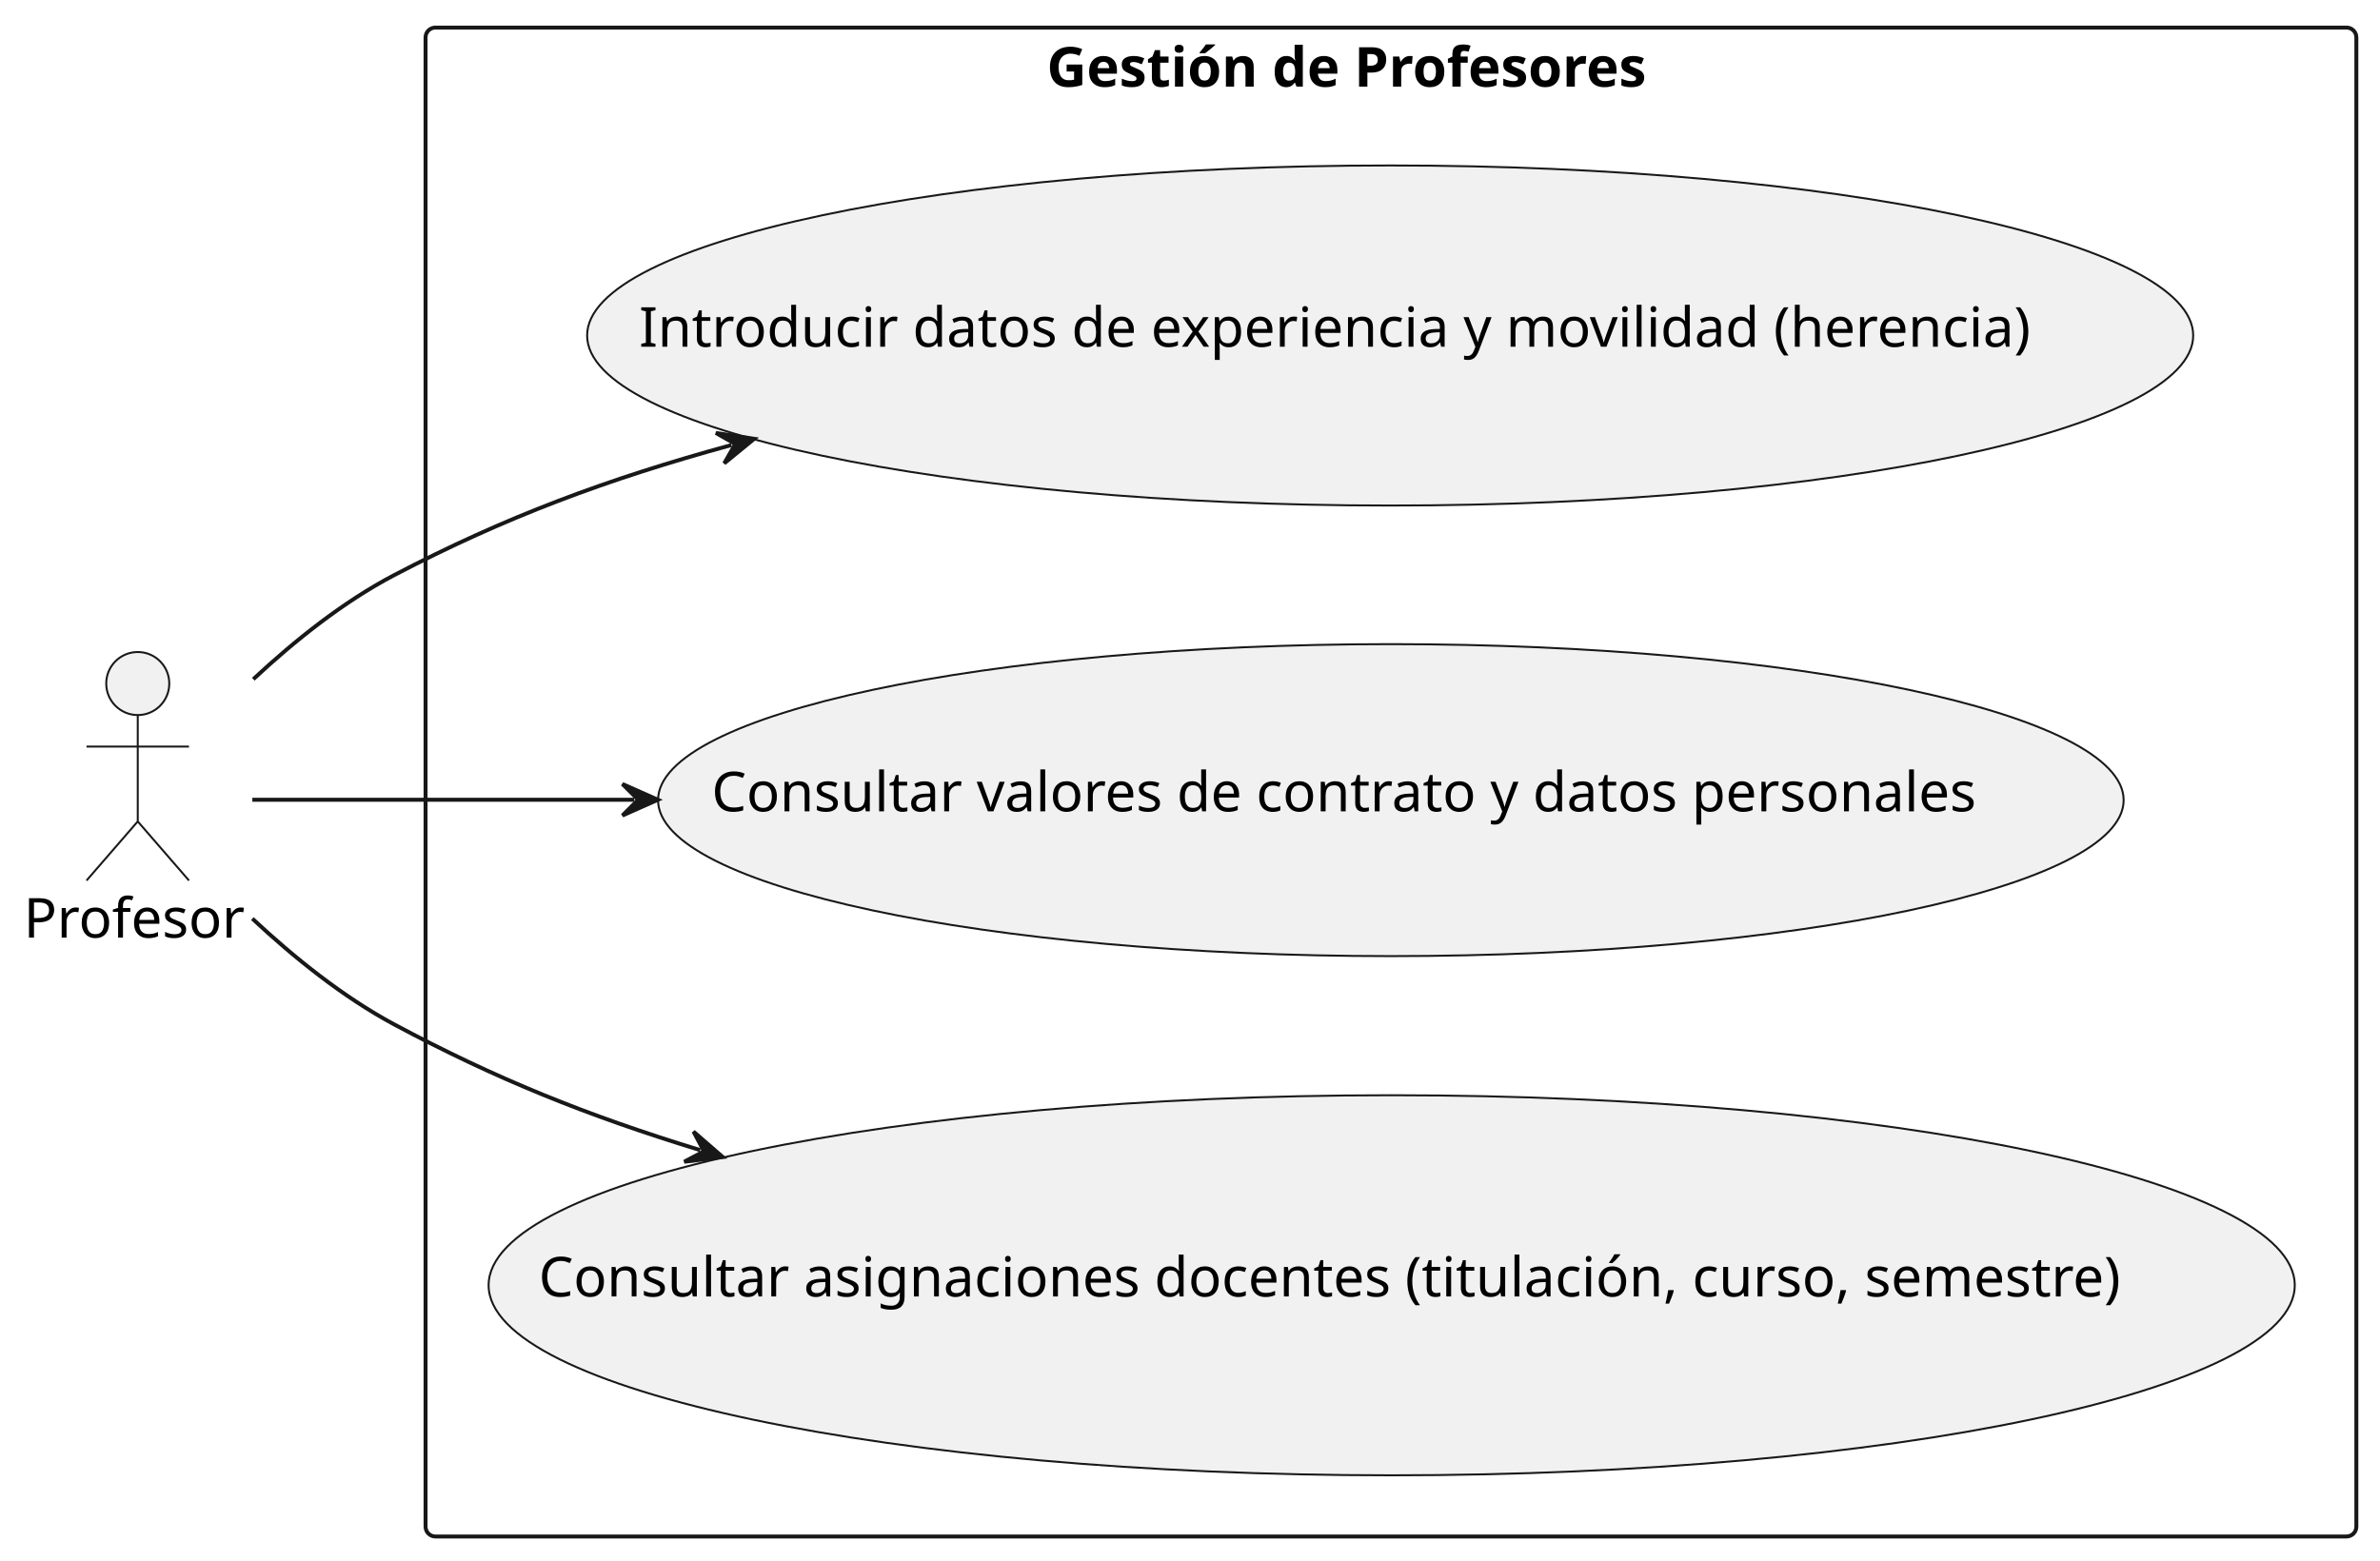
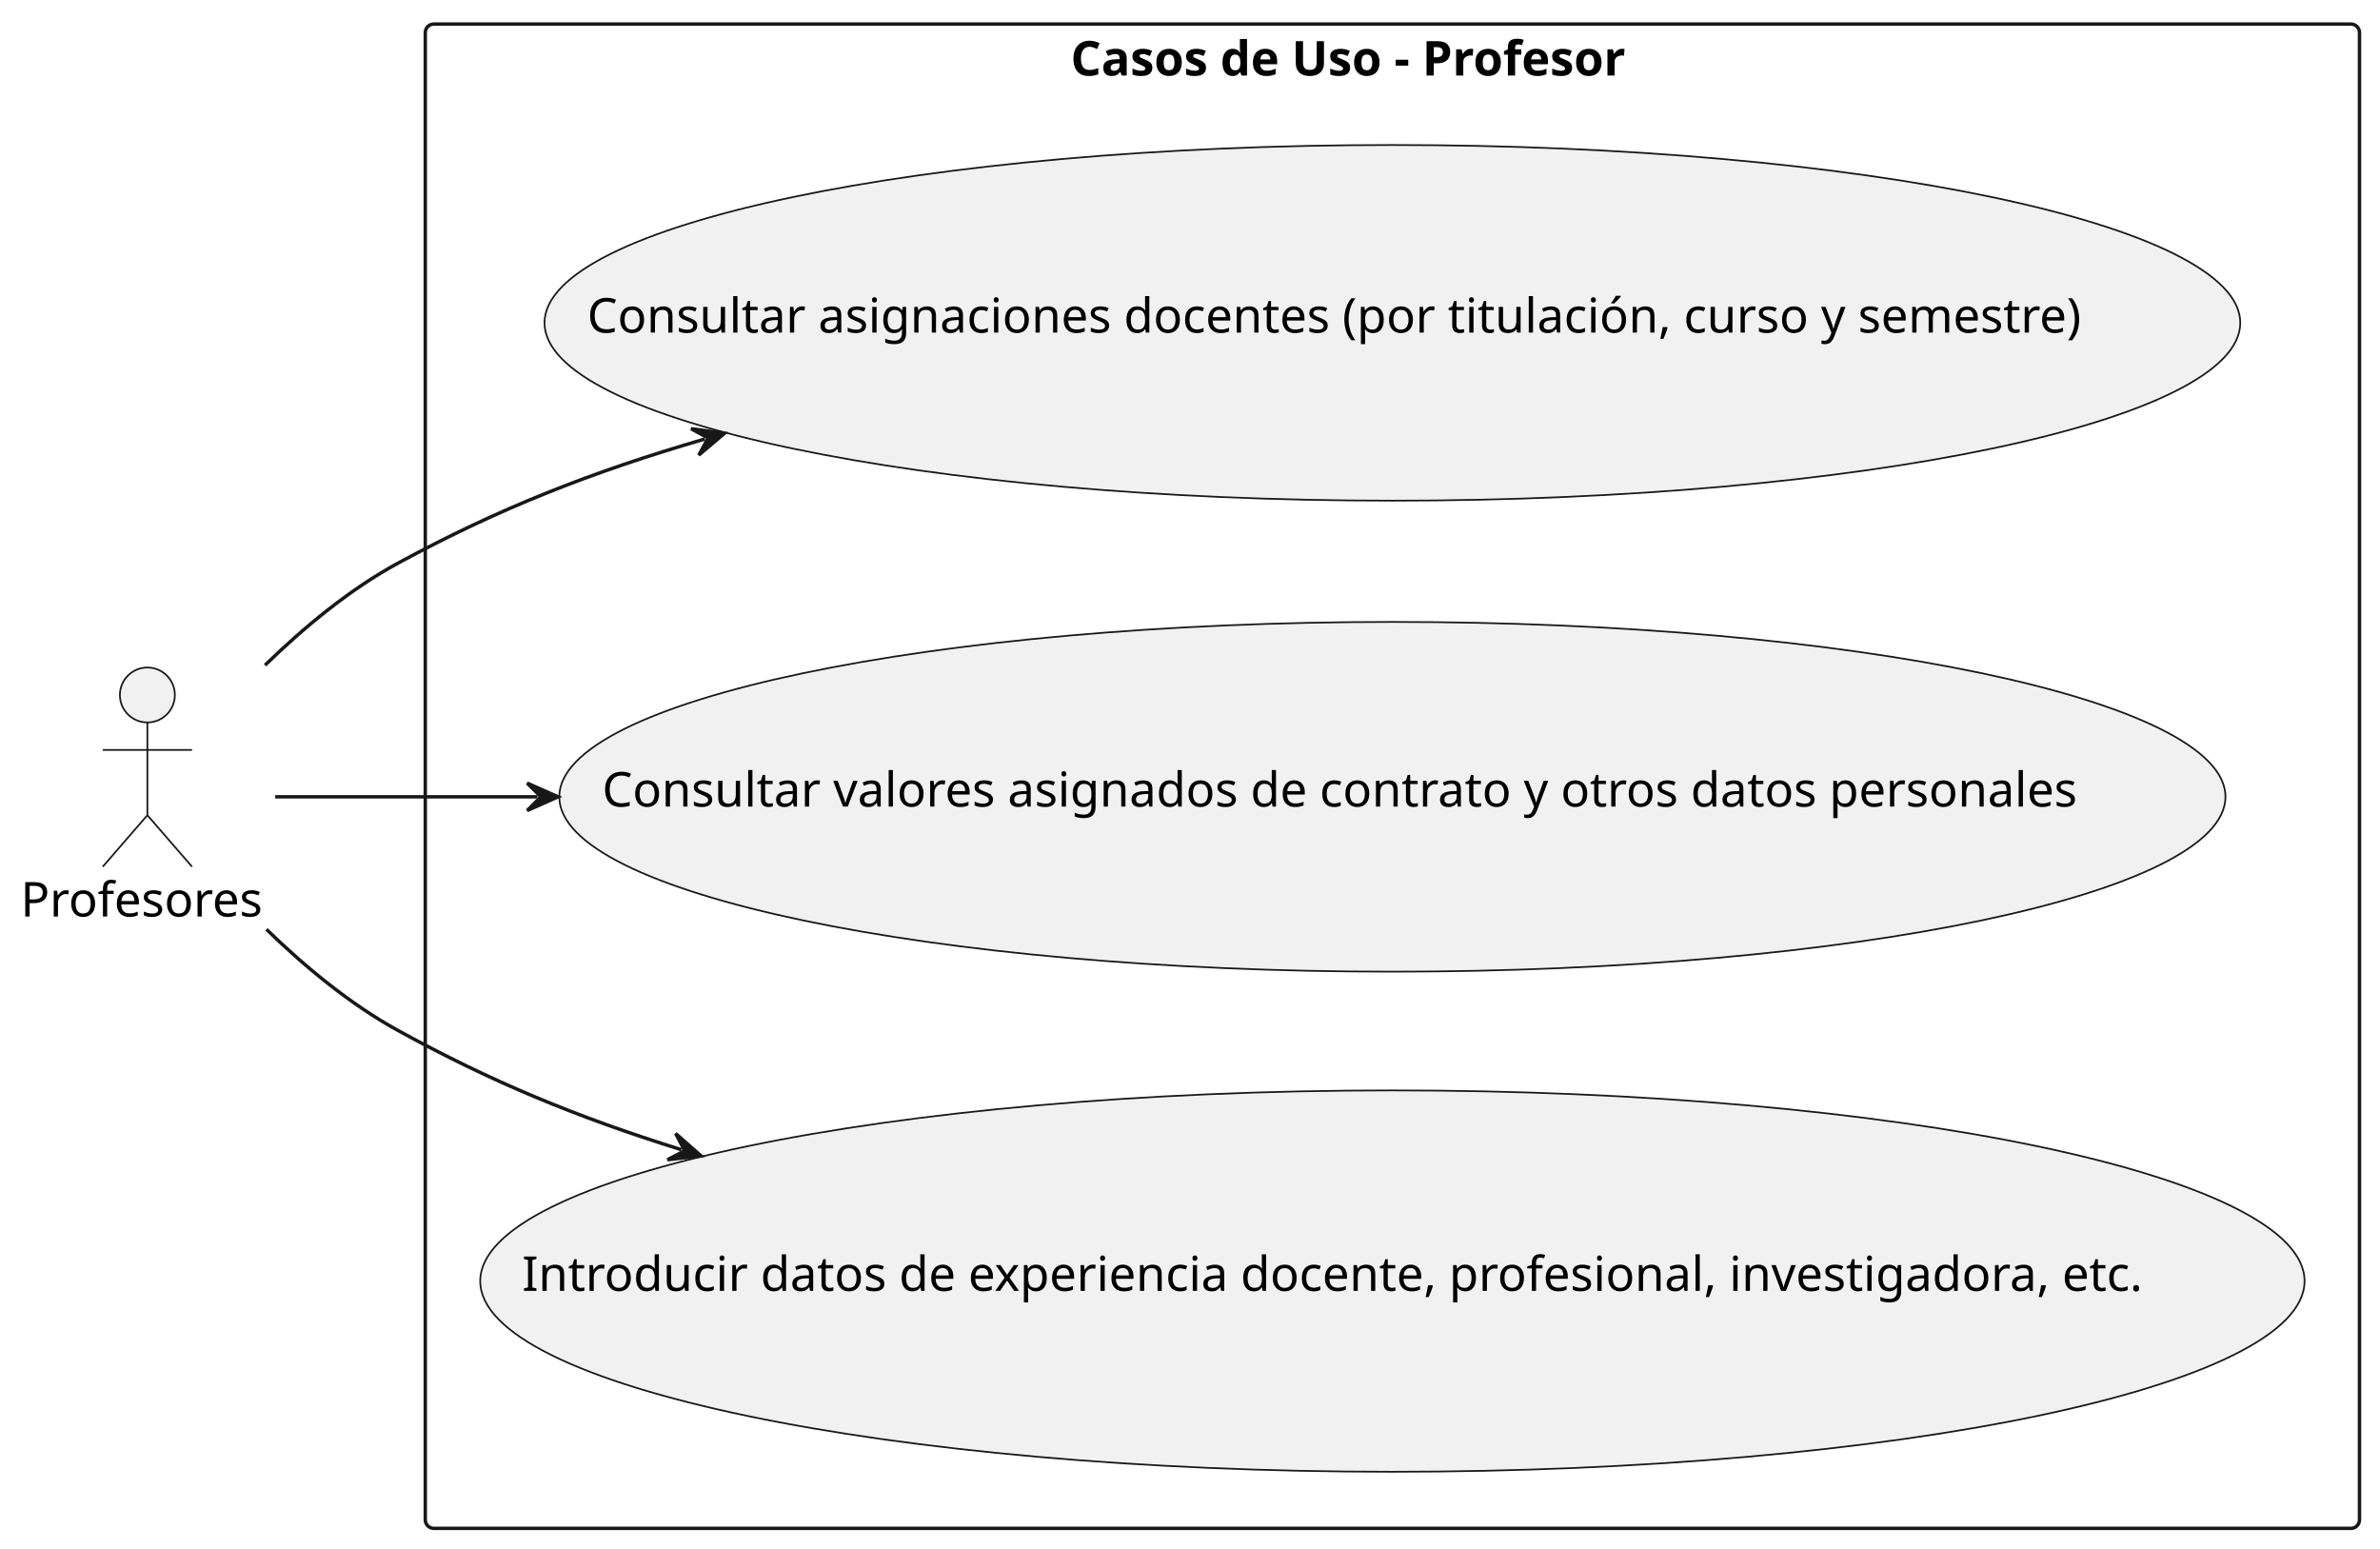
- <svg xmlns="http://www.w3.org/2000/svg" contentStyleType="text/css" height="396px" preserveAspectRatio="none" style="width:604px;height:396px;background:#FFFFFF;" version="1.1" viewBox="0 0 604 396" width="604px" zoomAndPan="magnify">
+ <svg xmlns="http://www.w3.org/2000/svg" contentStyleType="text/css" data-diagram-type="DESCRIPTION" height="451px" preserveAspectRatio="none" style="width:693px;height:451px;background:#FFFFFF;" version="1.1" viewBox="0 0 693 451" width="693px" zoomAndPan="magnify">
  <defs />
  <g>
-     <g id="cluster_Gestión de Profesores">
-       <rect fill="none" height="383" rx="2.5" ry="2.5" style="stroke:#181818;stroke-width:1;" width="490" x="108" y="7" />
-       <text fill="#000000" font-family="sans-serif" font-size="14" font-weight="bold" lengthAdjust="spacing" textLength="174.713" x="265.644" y="21.995">Gestión de Profesores</text>
+     <g id="cluster_Casos de Uso - Profesor">
+       <rect fill="none" height="438" rx="2.5" ry="2.5" style="stroke:#181818;stroke-width:1;" width="563.2" x="123.83" y="7" />
+       <text fill="#000000" font-family="sans-serif" font-size="14" font-weight="bold" lengthAdjust="spacing" textLength="187.373" x="311.743" y="21.995">Casos de Uso - Profesor</text>
    </g>
-     <g id="elem_UC1">
-       <ellipse cx="352.797" cy="85.159" fill="#F1F1F1" rx="203.797" ry="43.159" style="stroke:#181818;stroke-width:0.5;" />
-       <text fill="#000000" font-family="sans-serif" font-size="14" lengthAdjust="spacing" textLength="381.24" x="162.177" y="88.006">Introducir datos de experiencia y movilidad (herencia)</text>
+     <g id="elem_CU1">
+       <ellipse cx="405.432" cy="373" fill="#F1F1F1" rx="265.602" ry="55.52" style="stroke:#181818;stroke-width:0.5;" />
+       <text fill="#000000" font-family="sans-serif" font-size="14" lengthAdjust="spacing" textLength="506.844" x="152.01" y="375.847">Introducir datos de experiencia docente, profesional, investigadora, etc.</text>
    </g>
-     <g id="elem_UC2">
-       <ellipse cx="352.972" cy="203.094" fill="#F1F1F1" rx="185.972" ry="39.594" style="stroke:#181818;stroke-width:0.5;" />
-       <text fill="#000000" font-family="sans-serif" font-size="14" lengthAdjust="spacing" textLength="344.757" x="180.594" y="205.941">Consultar valores de contrato y datos personales</text>
+     <g id="elem_CU2">
+       <ellipse cx="405.427" cy="231.995" fill="#F1F1F1" rx="242.577" ry="50.915" style="stroke:#181818;stroke-width:0.5;" />
+       <text fill="#000000" font-family="sans-serif" font-size="14" lengthAdjust="spacing" textLength="460.175" x="175.34" y="234.842">Consultar valores asignados de contrato y otros datos personales</text>
    </g>
-     <g id="elem_UC3">
-       <ellipse cx="353.184" cy="326.237" fill="#F1F1F1" rx="229.184" ry="48.237" style="stroke:#181818;stroke-width:0.5;" />
-       <text fill="#000000" font-family="sans-serif" font-size="14" lengthAdjust="spacing" textLength="432.968" x="136.7" y="329.083">Consultar asignaciones docentes (titulación, curso, semestre)</text>
+     <g id="elem_CU3">
+       <ellipse cx="405.433" cy="93.997" fill="#F1F1F1" rx="246.883" ry="51.777" style="stroke:#181818;stroke-width:0.5;" />
+       <text fill="#000000" font-family="sans-serif" font-size="14" lengthAdjust="spacing" textLength="468.911" x="170.977" y="96.843">Consultar asignaciones docentes (por titulación, curso y semestre)</text>
    </g>
-     <g id="elem_A_Profesor">
-       <ellipse cx="34.96" cy="173.5" fill="#F1F1F1" rx="8" ry="8" style="stroke:#181818;stroke-width:0.5;" />
-       <path d="M34.96,181.5 L34.96,208.5 M21.96,189.5 L47.96,189.5 M34.96,208.5 L21.96,223.5 M34.96,208.5 L47.96,223.5 " fill="none" style="stroke:#181818;stroke-width:0.5;" />
-       <text fill="#000000" font-family="sans-serif" font-size="14" lengthAdjust="spacing" textLength="57.921" x="6" y="237.995">Profesor</text>
+     <g id="elem_Profesores">
+       <ellipse cx="42.914" cy="202.35" fill="#F1F1F1" rx="8" ry="8" style="stroke:#181818;stroke-width:0.5;" />
+       <path d="M42.914,210.35 L42.914,237.35 M29.914,218.35 L55.914,218.35 M42.914,237.35 L29.914,252.35 M42.914,237.35 L55.914,252.35 " fill="none" style="stroke:#181818;stroke-width:0.5;" />
+       <text fill="#000000" font-family="sans-serif" font-size="14" lengthAdjust="spacing" textLength="73.828" x="6" y="266.845">Profesores</text>
    </g>
-     <g id="link_A_Profesor_UC1">
-       <path d="M64.28,172.4 C74.68,162.71 87.08,152.77 100,146 C128.21,131.22 154.292,121.533 185.632,112.963 " fill="none" id="A_Profesor-to-UC1" style="stroke:#181818;stroke-width:1;" />
-       <polygon fill="#181818" points="191.42,111.38,181.684,109.896,186.597,112.699,183.794,117.612,191.42,111.38" style="stroke:#181818;stroke-width:1;" />
+     <g id="link_Profesores_CU1">
+       <path d="M77.58,270.59 C88.79,281.46 101.97,292.39 115.83,300 C143.12,315 167.823,325.19 198.403,334.75 " fill="none" id="Profesores-to-CU1" style="stroke:#181818;stroke-width:1;" />
+       <polygon fill="#181818" points="204.13,336.54,196.733,330.037,199.358,335.048,194.346,337.672,204.13,336.54" style="stroke:#181818;stroke-width:1;" />
    </g>
-     <g id="link_A_Profesor_UC2">
-       <path d="M64.04,203 C88.59,203 120.56,203 160.96,203 " fill="none" id="A_Profesor-to-UC2" style="stroke:#181818;stroke-width:1;" />
-       <polygon fill="#181818" points="166.96,203,157.96,199,161.96,203,157.96,207,166.96,203" style="stroke:#181818;stroke-width:1;" />
+     <g id="link_Profesores_CU2">
+       <path d="M80.13,232 C101.47,232 124.51,232 156.5,232 " fill="none" id="Profesores-to-CU2" style="stroke:#181818;stroke-width:1;" />
+       <polygon fill="#181818" points="162.5,232,153.5,228,157.5,232,153.5,236,162.5,232" style="stroke:#181818;stroke-width:1;" />
    </g>
-     <g id="link_A_Profesor_UC3">
-       <path d="M64.04,233.17 C74.5,242.94 87.02,253.04 100,260 C125.81,273.83 148.953,283.133 177.693,291.933 " fill="none" id="A_Profesor-to-UC3" style="stroke:#181818;stroke-width:1;" />
-       <polygon fill="#181818" points="183.43,293.69,175.995,287.23,178.649,292.226,173.653,294.88,183.43,293.69" style="stroke:#181818;stroke-width:1;" />
+     <g id="link_Profesores_CU3">
+       <path d="M77.17,193.68 C88.46,182.69 101.79,171.63 115.83,164 C145.16,148.06 172.359,137.386 205.229,127.826 " fill="none" id="Profesores-to-CU3" style="stroke:#181818;stroke-width:1;" />
+       <polygon fill="#181818" points="210.99,126.15,201.231,124.823,206.189,127.546,203.465,132.504,210.99,126.15" style="stroke:#181818;stroke-width:1;" />
    </g>
  </g>
</svg>
